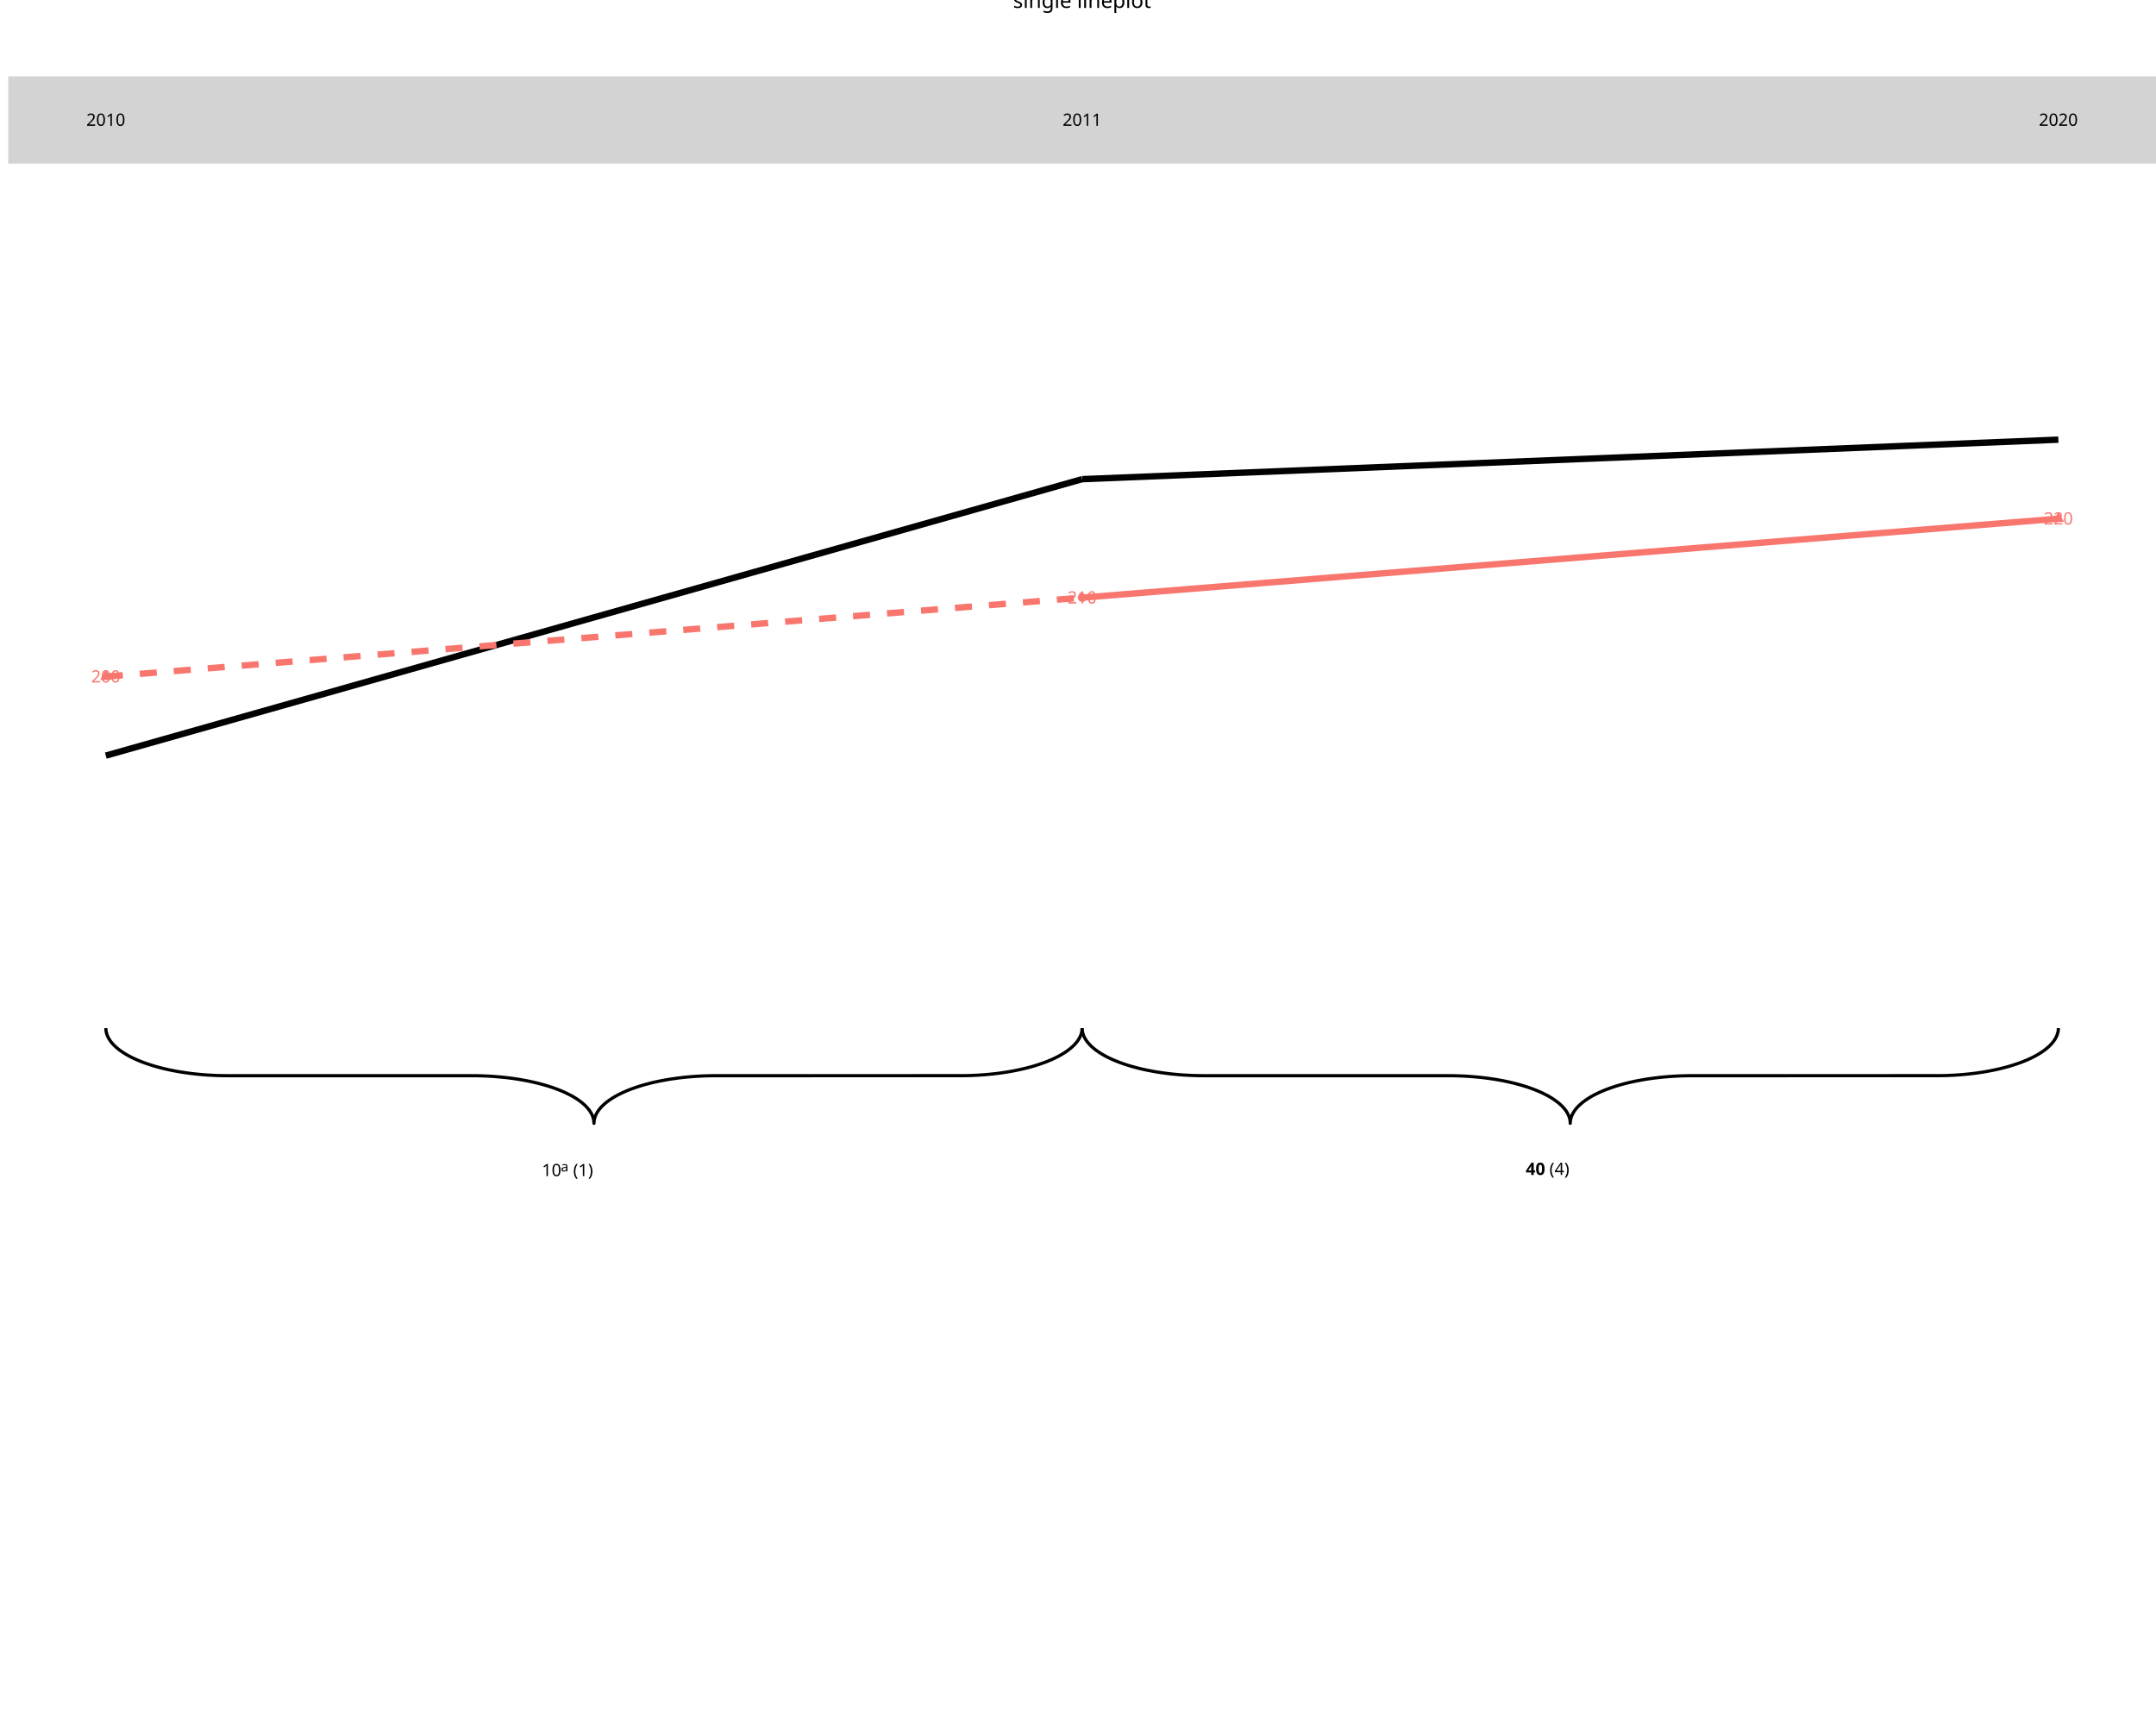
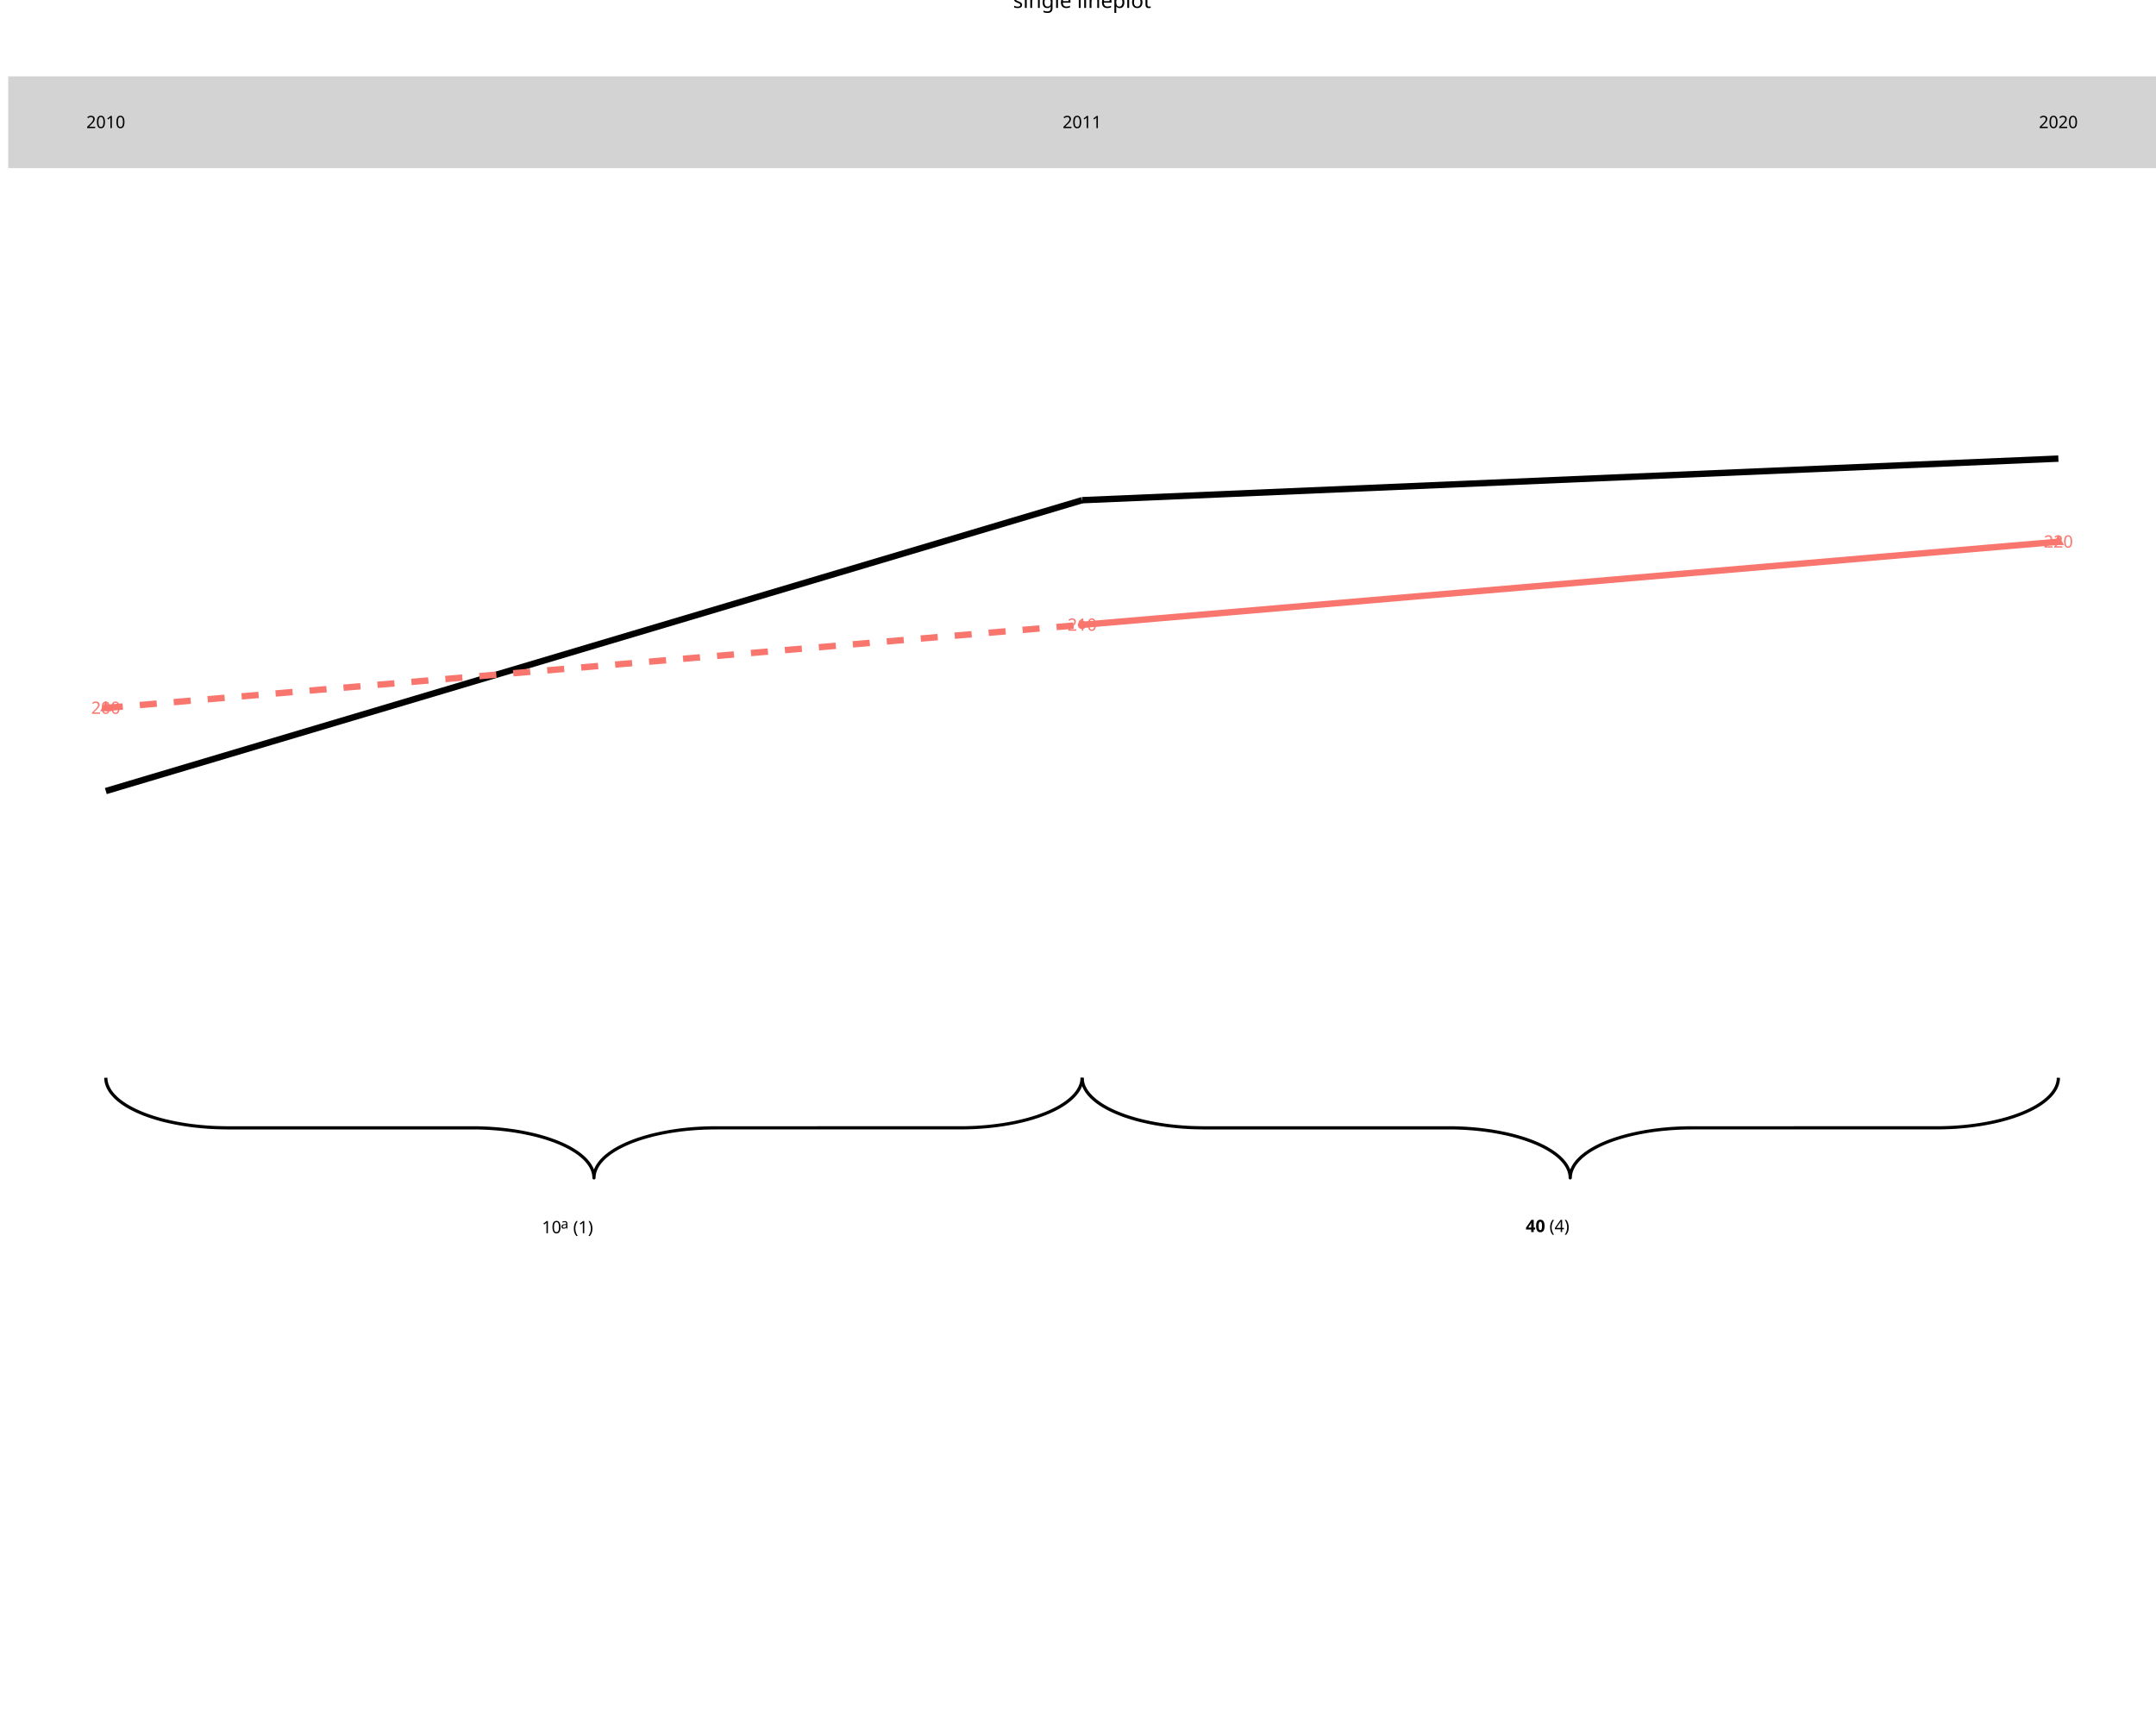
<svg xmlns="http://www.w3.org/2000/svg" class="svglite" data-engine-version="2.0" width="720.00pt" height="576.00pt" viewBox="0 0 720.00 576.00">
  <defs>
    <style type="text/css">
    .svglite line, .svglite polyline, .svglite polygon, .svglite path, .svglite rect, .svglite circle {
      fill: none;
      stroke: #000000;
      stroke-linecap: round;
      stroke-linejoin: round;
      stroke-miterlimit: 10.00;
    }
  </style>
  </defs>
  <rect width="100%" height="100%" style="stroke: none; fill: #FFFFFF;" />
  <defs>
    <clipPath id="cpMC4wMHw3MjAuMDB8MC4wMHw1NzYuMDA=">
      <rect x="0.00" y="0.00" width="720.00" height="576.00" />
    </clipPath>
  </defs>
  <g clip-path="url(#cpMC4wMHw3MjAuMDB8MC4wMHw1NzYuMDA=)">
</g>
  <defs>
    <clipPath id="cpMi43NHw3MjAuMDB8Ni4yN3w0MjkuMjY=">
      <rect x="2.74" y="6.27" width="717.26" height="422.99" />
    </clipPath>
  </defs>
  <g clip-path="url(#cpMi43NHw3MjAuMDB8Ni4yN3w0MjkuMjY=)">
-     <polyline points="35.34,343.30 35.35,343.55 35.39,344.05 35.47,344.55 35.59,345.05 35.75,345.55 35.96,346.04 36.20,346.53 36.48,347.02 36.80,347.51 37.16,347.99 37.56,348.47 38.00,348.94 38.48,349.41 38.99,349.87 39.54,350.32 40.13,350.77 40.75,351.20 41.41,351.64 42.10,352.06 42.83,352.47 43.59,352.88 44.38,353.27 45.20,353.66 46.06,354.03 46.94,354.40 47.85,354.75 48.79,355.09 49.76,355.42 50.76,355.74 51.78,356.05 52.82,356.34 53.89,356.62 54.98,356.89 56.09,357.14 57.22,357.38 58.37,357.60 59.54,357.82 60.72,358.01 61.92,358.19 63.14,358.36 64.36,358.51 65.60,358.65 66.85,358.77 68.11,358.88 69.37,358.97 70.64,359.04 71.92,359.10 73.20,359.15 74.49,359.17 75.77,359.19 158.57,359.19 159.85,359.21 161.14,359.25 162.42,359.30 163.69,359.36 164.96,359.45 166.22,359.55 167.48,359.66 168.72,359.79 169.95,359.93 171.17,360.09 172.38,360.27 173.57,360.46 174.74,360.66 175.90,360.88 177.04,361.11 178.16,361.36 179.27,361.62 180.34,361.89 181.40,362.18 182.43,362.48 183.44,362.79 184.42,363.11 185.38,363.45 186.31,363.80 187.20,364.15 188.07,364.52 188.91,364.90 189.72,365.30 190.50,365.70 191.24,366.10 191.95,366.52 192.63,366.95 193.27,367.39 193.87,367.83 194.44,368.28 194.97,368.74 195.47,369.20 195.92,369.67 196.34,370.14 196.72,370.62 197.06,371.10 197.36,371.59 197.63,372.08 197.85,372.58 198.03,373.07 198.17,373.57 198.27,374.07 198.34,374.57 198.36,375.08 198.36,375.08 198.36,374.82 198.40,374.32 198.48,373.82 198.60,373.32 198.77,372.83 198.97,372.33 199.21,371.84 199.49,371.35 199.82,370.86 200.18,370.38 200.58,369.90 201.01,369.43 201.49,368.97 202.00,368.51 202.55,368.05 203.14,367.61 203.76,367.17 204.42,366.74 205.11,366.31 205.84,365.90 206.60,365.49 207.39,365.10 208.21,364.71 209.07,364.34 209.95,363.97 210.87,363.62 211.81,363.28 212.78,362.95 213.77,362.63 214.79,362.32 215.84,362.03 216.90,361.75 217.99,361.48 219.11,361.23 220.24,360.99 221.39,360.77 222.55,360.56 223.74,360.36 224.94,360.18 226.15,360.01 227.38,359.86 228.61,359.72 229.86,359.60 231.12,359.49 232.39,359.40 233.66,359.33 234.94,359.27 236.22,359.23 237.50,359.20 238.79,359.19 321.58,359.18 322.87,359.16 324.15,359.13 325.43,359.07 326.71,359.01 327.97,358.92 329.24,358.83 330.49,358.71 331.73,358.58 332.96,358.44 334.18,358.28 335.39,358.10 336.58,357.92 337.76,357.71 338.92,357.49 340.06,357.26 341.18,357.01 342.28,356.75 343.36,356.48 344.41,356.20 345.45,355.90 346.45,355.58 347.44,355.26 348.39,354.92 349.32,354.58 350.22,354.22 351.09,353.85 351.93,353.47 352.73,353.08 353.51,352.68 354.25,352.27 354.96,351.85 355.64,351.42 356.28,350.99 356.88,350.54 357.45,350.09 357.98,349.64 358.48,349.17 358.94,348.70 359.36,348.23 359.74,347.75 360.08,347.27 360.38,346.78 360.64,346.29 360.86,345.79 361.05,345.30 361.19,344.80 361.29,344.30 361.35,343.80 361.37,343.30 361.37,343.30 " style="stroke-width: 1.07; stroke-linecap: butt;" />
-     <polyline points="361.37,343.30 361.37,343.55 361.42,344.05 361.50,344.55 361.62,345.05 361.78,345.55 361.98,346.04 362.23,346.53 362.51,347.02 362.83,347.51 363.19,347.99 363.59,348.47 364.03,348.94 364.50,349.41 365.02,349.87 365.57,350.32 366.15,350.77 366.78,351.20 367.43,351.64 368.13,352.06 368.85,352.47 369.61,352.88 370.40,353.27 371.23,353.66 372.08,354.03 372.97,354.40 373.88,354.75 374.82,355.09 375.79,355.42 376.79,355.74 377.81,356.05 378.85,356.34 379.92,356.62 381.01,356.89 382.12,357.14 383.25,357.38 384.40,357.60 385.57,357.82 386.75,358.01 387.95,358.19 389.16,358.36 390.39,358.51 391.63,358.65 392.88,358.77 394.13,358.88 395.40,358.97 396.67,359.04 397.95,359.10 399.23,359.15 400.52,359.17 401.80,359.19 484.60,359.19 485.88,359.21 487.16,359.25 488.44,359.30 489.72,359.36 490.99,359.45 492.25,359.55 493.50,359.66 494.75,359.79 495.98,359.93 497.20,360.09 498.40,360.27 499.60,360.46 500.77,360.66 501.93,360.88 503.07,361.11 504.19,361.36 505.29,361.62 506.37,361.89 507.43,362.18 508.46,362.48 509.47,362.79 510.45,363.11 511.41,363.45 512.33,363.80 513.23,364.15 514.10,364.52 514.94,364.90 515.75,365.30 516.52,365.70 517.27,366.10 517.98,366.52 518.65,366.95 519.29,367.39 519.90,367.83 520.47,368.28 521.00,368.74 521.49,369.20 521.95,369.67 522.37,370.14 522.75,370.62 523.09,371.10 523.39,371.59 523.65,372.08 523.88,372.58 524.06,373.07 524.20,373.57 524.30,374.07 524.36,374.57 524.38,375.08 524.38,375.08 524.39,374.82 524.43,374.32 524.51,373.82 524.63,373.32 524.79,372.83 525.00,372.33 525.24,371.84 525.52,371.35 525.84,370.86 526.20,370.38 526.60,369.90 527.04,369.43 527.52,368.97 528.03,368.51 528.58,368.05 529.17,367.61 529.79,367.17 530.45,366.74 531.14,366.31 531.87,365.90 532.63,365.49 533.42,365.10 534.24,364.71 535.10,364.34 535.98,363.97 536.89,363.62 537.84,363.28 538.80,362.95 539.80,362.63 540.82,362.32 541.86,362.03 542.93,361.75 544.02,361.48 545.13,361.23 546.26,360.99 547.41,360.77 548.58,360.56 549.76,360.36 550.96,360.18 552.18,360.01 553.40,359.86 554.64,359.72 555.89,359.60 557.15,359.49 558.41,359.40 559.68,359.33 560.96,359.27 562.24,359.23 563.53,359.20 564.82,359.19 647.61,359.18 648.89,359.16 650.18,359.13 651.46,359.07 652.73,359.01 654.00,358.92 655.26,358.83 656.52,358.71 657.76,358.58 658.99,358.44 660.21,358.28 661.42,358.10 662.61,357.92 663.79,357.71 664.94,357.49 666.08,357.26 667.21,357.01 668.31,356.75 669.39,356.48 670.44,356.20 671.47,355.90 672.48,355.58 673.46,355.26 674.42,354.92 675.35,354.58 676.25,354.22 677.12,353.85 677.95,353.47 678.76,353.08 679.54,352.68 680.28,352.27 680.99,351.85 681.67,351.42 682.31,350.99 682.91,350.54 683.48,350.09 684.01,349.64 684.51,349.17 684.96,348.70 685.38,348.23 685.76,347.75 686.10,347.27 686.41,346.78 686.67,346.29 686.89,345.79 687.07,345.30 687.21,344.80 687.32,344.30 687.38,343.80 687.40,343.30 687.40,343.30 " style="stroke-width: 1.07; stroke-linecap: butt;" />
-     <text x="180.96" y="392.72" style="font-size: 5.69px; font-family: sans;" textLength="6.33px" lengthAdjust="spacingAndGlyphs">10</text>
-     <text x="187.29" y="391.16" style="font-size: 4.55px; font-family: sans;" textLength="2.53px" lengthAdjust="spacingAndGlyphs">a</text>
-     <text x="191.40" y="392.72" style="font-size: 5.69px; font-family: sans;" textLength="6.95px" lengthAdjust="spacingAndGlyphs">(1)</text>
-     <text x="509.52" y="392.33" style="font-size: 5.69px; font-weight: bold; font-family: sans;" textLength="6.33px" lengthAdjust="spacingAndGlyphs">40</text>
-     <text x="517.43" y="392.33" style="font-size: 5.69px; font-family: sans;" textLength="6.95px" lengthAdjust="spacingAndGlyphs">(4)</text>
-     <line x1="35.34" y1="252.31" x2="361.37" y2="160.00" style="stroke-width: 2.13; stroke-linecap: butt;" />
-     <line x1="361.37" y1="160.00" x2="687.40" y2="146.81" style="stroke-width: 2.13; stroke-linecap: butt;" />
-     <line x1="35.34" y1="225.93" x2="361.37" y2="199.56" style="stroke-width: 2.13; stroke: #F8766D; stroke-dasharray: 5.69,5.69; stroke-linecap: butt;" />
-     <line x1="361.37" y1="199.56" x2="687.40" y2="173.19" style="stroke-width: 2.13; stroke: #F8766D; stroke-linecap: butt;" />
-     <polygon points="35.34,223.72 37.26,227.04 33.43,227.04 " style="stroke-width: 0.71; stroke: none; fill: #F8766D;" />
-     <circle cx="361.37" cy="199.56" r="1.42" style="stroke-width: 0.71; stroke: none; fill: #F8766D;" />
-     <polygon points="687.40,170.98 689.31,174.29 685.48,174.29 " style="stroke-width: 0.71; stroke: none; fill: #F8766D;" />
-     <text x="35.34" y="227.89" text-anchor="middle" style="font-size: 5.69px; fill: #F8766D; font-family: sans;" textLength="9.50px" lengthAdjust="spacingAndGlyphs">200</text>
-     <text x="361.37" y="201.52" text-anchor="middle" style="font-size: 5.69px; fill: #F8766D; font-family: sans;" textLength="9.50px" lengthAdjust="spacingAndGlyphs">210</text>
-     <text x="687.40" y="175.15" text-anchor="middle" style="font-size: 5.69px; fill: #F8766D; font-family: sans;" textLength="9.50px" lengthAdjust="spacingAndGlyphs">220</text>
-     <rect x="2.74" y="25.50" width="717.26" height="29.12" style="stroke-width: 1.07; stroke: none; stroke-linecap: butt; stroke-linejoin: miter; fill: #D3D3D3;" />
-     <text x="35.34" y="42.01" text-anchor="middle" style="font-size: 5.69px; font-family: sans;" textLength="12.66px" lengthAdjust="spacingAndGlyphs">2010</text>
-     <text x="361.37" y="42.01" text-anchor="middle" style="font-size: 5.69px; font-family: sans;" textLength="12.66px" lengthAdjust="spacingAndGlyphs">2011</text>
-     <text x="687.40" y="42.01" text-anchor="middle" style="font-size: 5.69px; font-family: sans;" textLength="12.66px" lengthAdjust="spacingAndGlyphs">2020</text>
+     <polyline points="35.34,359.88 35.35,360.14 35.39,360.67 35.47,361.19 35.59,361.72 35.75,362.24 35.96,362.77 36.20,363.28 36.48,363.80 36.80,364.31 37.16,364.82 37.56,365.32 38.00,365.81 38.48,366.31 38.99,366.79 39.54,367.27 40.13,367.74 40.75,368.20 41.41,368.65 42.10,369.10 42.83,369.53 43.59,369.96 44.38,370.37 45.20,370.78 46.06,371.17 46.94,371.56 47.85,371.93 48.79,372.29 49.76,372.64 50.76,372.97 51.78,373.29 52.82,373.60 53.89,373.90 54.98,374.18 56.09,374.44 57.22,374.69 58.37,374.93 59.54,375.15 60.72,375.36 61.92,375.55 63.14,375.73 64.36,375.89 65.60,376.03 66.85,376.16 68.11,376.27 69.37,376.37 70.64,376.45 71.92,376.51 73.20,376.55 74.49,376.58 75.77,376.60 158.57,376.60 159.85,376.62 161.14,376.66 162.42,376.71 163.69,376.78 164.96,376.87 166.22,376.97 167.48,377.09 168.72,377.23 169.95,377.38 171.17,377.55 172.38,377.73 173.57,377.93 174.74,378.15 175.90,378.38 177.04,378.62 178.16,378.88 179.27,379.15 180.34,379.44 181.40,379.74 182.43,380.06 183.44,380.39 184.42,380.73 185.38,381.08 186.31,381.45 187.20,381.82 188.07,382.21 188.91,382.61 189.72,383.02 190.50,383.44 191.24,383.88 191.95,384.32 192.63,384.77 193.27,385.22 193.87,385.69 194.44,386.16 194.97,386.64 195.47,387.13 195.92,387.62 196.34,388.12 196.72,388.63 197.06,389.14 197.36,389.65 197.63,390.17 197.85,390.69 198.03,391.21 198.17,391.73 198.27,392.26 198.34,392.79 198.36,393.31 198.36,393.31 198.36,393.05 198.40,392.52 198.48,392.00 198.60,391.47 198.77,390.95 198.97,390.43 199.21,389.91 199.49,389.39 199.82,388.88 200.18,388.37 200.58,387.87 201.01,387.38 201.49,386.89 202.00,386.40 202.55,385.92 203.14,385.46 203.76,384.99 204.42,384.54 205.11,384.09 205.84,383.66 206.60,383.23 207.39,382.82 208.21,382.41 209.07,382.02 209.95,381.63 210.87,381.26 211.81,380.90 212.78,380.55 213.77,380.22 214.79,379.90 215.84,379.59 216.90,379.30 217.99,379.01 219.11,378.75 220.24,378.50 221.39,378.26 222.55,378.04 223.74,377.83 224.94,377.64 226.15,377.46 227.38,377.30 228.61,377.16 229.86,377.03 231.12,376.92 232.39,376.82 233.66,376.75 234.94,376.68 236.22,376.64 237.50,376.61 238.79,376.60 321.58,376.59 322.87,376.57 324.15,376.53 325.43,376.48 326.71,376.41 327.97,376.32 329.24,376.22 330.49,376.10 331.73,375.96 332.96,375.81 334.18,375.64 335.39,375.46 336.58,375.26 337.76,375.04 338.92,374.82 340.06,374.57 341.18,374.31 342.28,374.04 343.36,373.75 344.41,373.45 345.45,373.13 346.45,372.81 347.44,372.46 348.39,372.11 349.32,371.75 350.22,371.37 351.09,370.98 351.93,370.58 352.73,370.17 353.51,369.75 354.25,369.32 354.96,368.88 355.64,368.43 356.28,367.97 356.88,367.50 357.45,367.03 357.98,366.55 358.48,366.06 358.94,365.57 359.36,365.07 359.74,364.56 360.08,364.05 360.38,363.54 360.64,363.02 360.86,362.51 361.05,361.98 361.19,361.46 361.29,360.93 361.35,360.40 361.37,359.88 361.37,359.88 " style="stroke-width: 1.07; stroke-linecap: butt;" />
+     <polyline points="361.37,359.88 361.37,360.14 361.42,360.67 361.50,361.19 361.62,361.72 361.78,362.24 361.98,362.77 362.23,363.28 362.51,363.80 362.83,364.31 363.19,364.82 363.59,365.32 364.03,365.81 364.50,366.31 365.02,366.79 365.57,367.27 366.15,367.74 366.78,368.20 367.43,368.65 368.13,369.10 368.85,369.53 369.61,369.96 370.40,370.37 371.23,370.78 372.08,371.17 372.97,371.56 373.88,371.93 374.82,372.29 375.79,372.64 376.79,372.97 377.81,373.29 378.85,373.60 379.92,373.90 381.01,374.18 382.12,374.44 383.25,374.69 384.40,374.93 385.57,375.15 386.75,375.36 387.95,375.55 389.16,375.73 390.39,375.89 391.63,376.03 392.88,376.16 394.13,376.27 395.40,376.37 396.67,376.45 397.95,376.51 399.23,376.55 400.52,376.58 401.80,376.60 484.60,376.60 485.88,376.62 487.16,376.66 488.44,376.71 489.72,376.78 490.99,376.87 492.25,376.97 493.50,377.09 494.75,377.23 495.98,377.38 497.20,377.55 498.40,377.73 499.60,377.93 500.77,378.15 501.93,378.38 503.07,378.62 504.19,378.88 505.29,379.15 506.37,379.44 507.43,379.74 508.46,380.06 509.47,380.39 510.45,380.73 511.41,381.08 512.33,381.45 513.23,381.82 514.10,382.21 514.94,382.61 515.75,383.02 516.52,383.44 517.27,383.88 517.98,384.32 518.65,384.77 519.29,385.22 519.90,385.69 520.47,386.16 521.00,386.64 521.49,387.13 521.95,387.62 522.37,388.12 522.75,388.63 523.09,389.14 523.39,389.65 523.65,390.17 523.88,390.69 524.06,391.21 524.20,391.73 524.30,392.26 524.36,392.79 524.38,393.31 524.38,393.31 524.39,393.05 524.43,392.52 524.51,392.00 524.63,391.47 524.79,390.95 525.00,390.43 525.24,389.91 525.52,389.39 525.84,388.88 526.20,388.37 526.60,387.87 527.04,387.38 527.52,386.89 528.03,386.40 528.58,385.92 529.17,385.46 529.79,384.99 530.45,384.54 531.14,384.09 531.87,383.66 532.63,383.23 533.42,382.82 534.24,382.41 535.10,382.02 535.98,381.63 536.89,381.26 537.84,380.90 538.80,380.55 539.80,380.22 540.82,379.90 541.86,379.59 542.93,379.30 544.02,379.01 545.13,378.75 546.26,378.50 547.41,378.26 548.58,378.04 549.76,377.83 550.96,377.64 552.18,377.46 553.40,377.30 554.64,377.16 555.89,377.03 557.15,376.92 558.41,376.82 559.68,376.75 560.96,376.68 562.24,376.64 563.53,376.61 564.82,376.60 647.61,376.59 648.89,376.57 650.18,376.53 651.46,376.48 652.73,376.41 654.00,376.32 655.26,376.22 656.52,376.10 657.76,375.96 658.99,375.81 660.21,375.64 661.42,375.46 662.61,375.26 663.79,375.04 664.94,374.82 666.08,374.57 667.21,374.31 668.31,374.04 669.39,373.75 670.44,373.45 671.47,373.13 672.48,372.81 673.46,372.46 674.42,372.11 675.35,371.75 676.25,371.37 677.12,370.98 677.95,370.58 678.76,370.17 679.54,369.75 680.28,369.32 680.99,368.88 681.67,368.43 682.31,367.97 682.91,367.50 683.48,367.03 684.01,366.55 684.51,366.06 684.96,365.57 685.38,365.07 685.76,364.56 686.10,364.05 686.41,363.54 686.67,363.02 686.89,362.51 687.07,361.98 687.21,361.46 687.32,360.93 687.38,360.40 687.40,359.88 687.40,359.88 " style="stroke-width: 1.07; stroke-linecap: butt;" />
+     <text x="180.96" y="411.79" style="font-size: 5.69px; font-family: sans;" textLength="6.33px" lengthAdjust="spacingAndGlyphs">10</text>
+     <text x="187.29" y="410.23" style="font-size: 4.55px; font-family: sans;" textLength="2.53px" lengthAdjust="spacingAndGlyphs">a</text>
+     <text x="191.40" y="411.79" style="font-size: 5.69px; font-family: sans;" textLength="6.95px" lengthAdjust="spacingAndGlyphs">(1)</text>
+     <text x="509.52" y="411.40" style="font-size: 5.69px; font-weight: bold; font-family: sans;" textLength="6.33px" lengthAdjust="spacingAndGlyphs">40</text>
+     <text x="517.43" y="411.40" style="font-size: 5.69px; font-family: sans;" textLength="6.95px" lengthAdjust="spacingAndGlyphs">(4)</text>
+     <line x1="35.34" y1="264.14" x2="361.37" y2="167.02" style="stroke-width: 2.13; stroke-linecap: butt;" />
+     <line x1="361.37" y1="167.02" x2="687.40" y2="153.14" style="stroke-width: 2.13; stroke-linecap: butt;" />
+     <line x1="35.34" y1="236.39" x2="361.37" y2="208.64" style="stroke-width: 2.13; stroke: #F8766D; stroke-dasharray: 5.69,5.69; stroke-linecap: butt;" />
+     <line x1="361.37" y1="208.64" x2="687.40" y2="180.89" style="stroke-width: 2.13; stroke: #F8766D; stroke-linecap: butt;" />
+     <polygon points="35.34,234.18 37.26,237.50 33.43,237.50 " style="stroke-width: 0.71; stroke: none; fill: #F8766D;" />
+     <circle cx="361.37" cy="208.64" r="1.42" style="stroke-width: 0.71; stroke: none; fill: #F8766D;" />
+     <polygon points="687.40,178.68 689.31,182.00 685.48,182.00 " style="stroke-width: 0.71; stroke: none; fill: #F8766D;" />
+     <text x="35.34" y="238.35" text-anchor="middle" style="font-size: 5.69px; fill: #F8766D; font-family: sans;" textLength="9.50px" lengthAdjust="spacingAndGlyphs">200</text>
+     <text x="361.37" y="210.60" text-anchor="middle" style="font-size: 5.69px; fill: #F8766D; font-family: sans;" textLength="9.50px" lengthAdjust="spacingAndGlyphs">210</text>
+     <text x="687.40" y="182.85" text-anchor="middle" style="font-size: 5.69px; fill: #F8766D; font-family: sans;" textLength="9.50px" lengthAdjust="spacingAndGlyphs">220</text>
+     <rect x="2.74" y="25.50" width="717.26" height="30.64" style="stroke-width: 1.07; stroke: none; stroke-linecap: butt; stroke-linejoin: miter; fill: #D3D3D3;" />
+     <text x="35.34" y="42.77" text-anchor="middle" style="font-size: 5.69px; font-family: sans;" textLength="12.66px" lengthAdjust="spacingAndGlyphs">2010</text>
+     <text x="361.37" y="42.77" text-anchor="middle" style="font-size: 5.69px; font-family: sans;" textLength="12.66px" lengthAdjust="spacingAndGlyphs">2011</text>
+     <text x="687.40" y="42.77" text-anchor="middle" style="font-size: 5.69px; font-family: sans;" textLength="12.66px" lengthAdjust="spacingAndGlyphs">2020</text>
  </g>
  <g clip-path="url(#cpMC4wMHw3MjAuMDB8MC4wMHw1NzYuMDA=)">
    <text x="361.37" y="2.64" text-anchor="middle" style="font-size: 7.00px; font-family: sans;" textLength="42.42px" lengthAdjust="spacingAndGlyphs">single lineplot</text>
  </g>
</svg>
